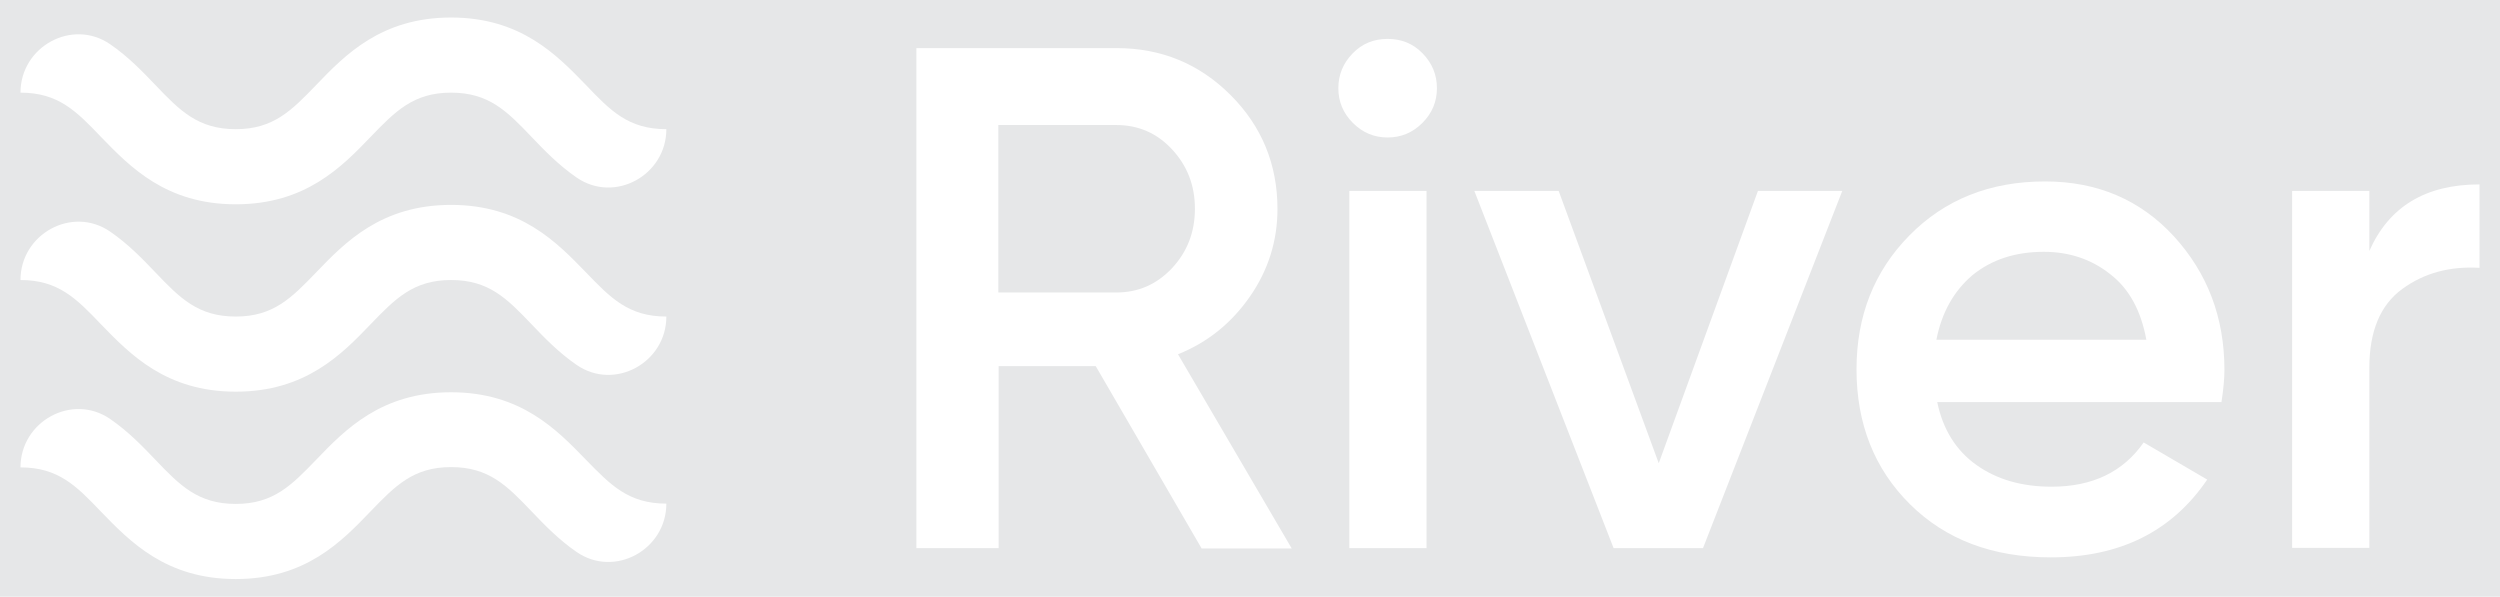
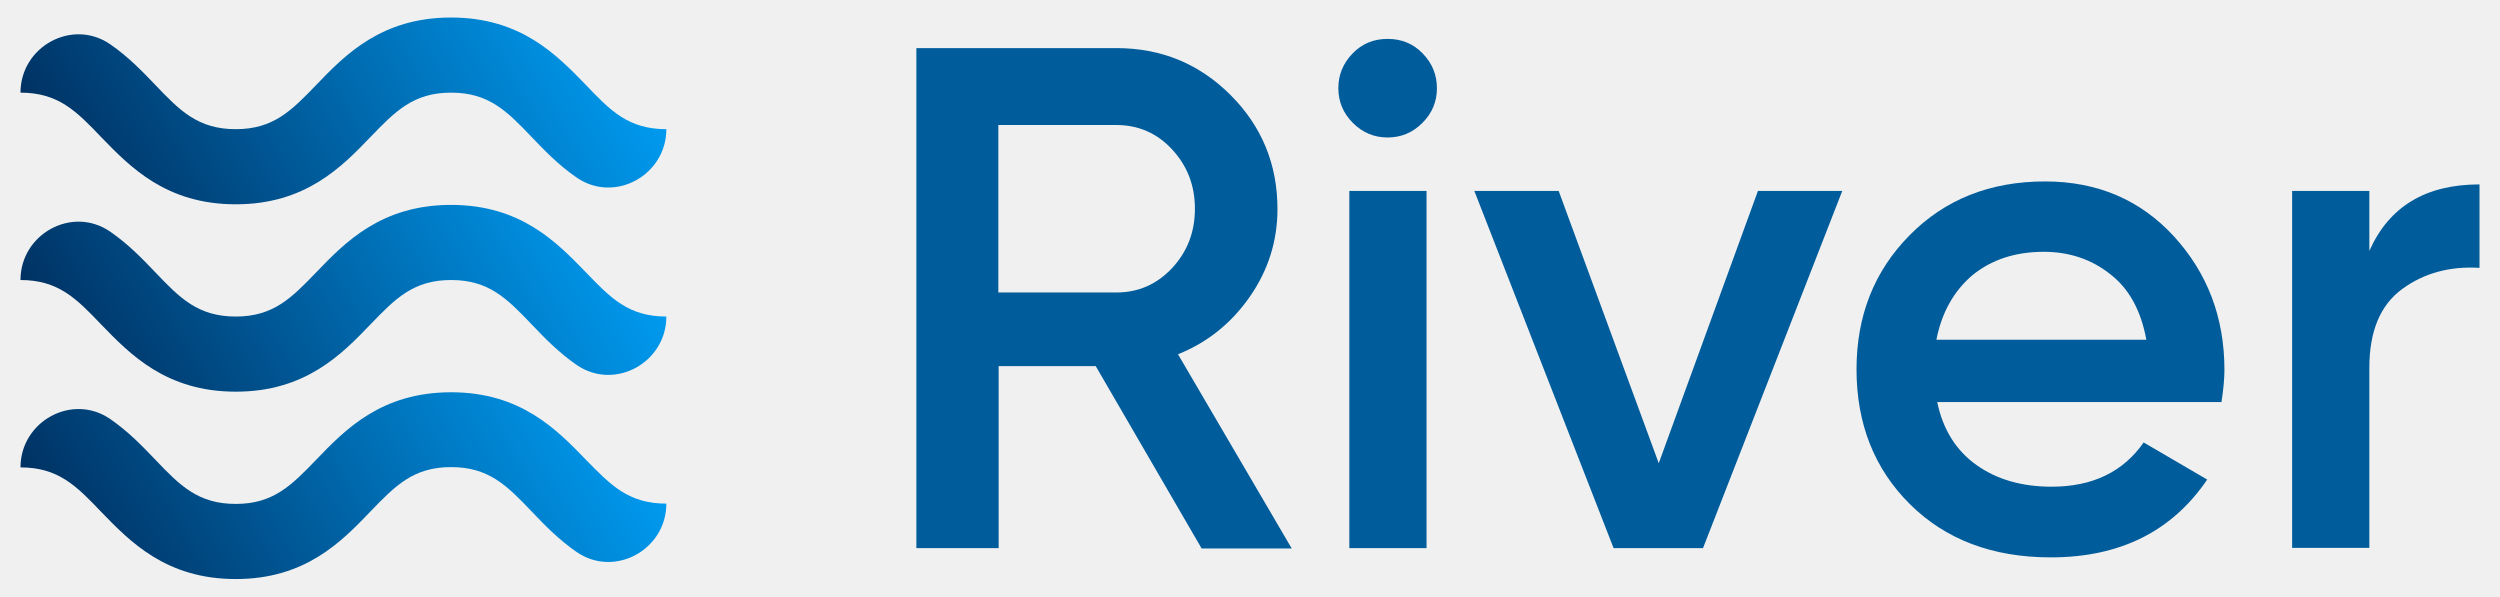
<svg xmlns="http://www.w3.org/2000/svg" version="1.1" id="Layer_1" x="0px" y="0px" viewBox="0 0 841.9 200.8" style="enable-background:new 0 0 841.9 200.8;" xml:space="preserve">
  <style type="text/css">
- 	.st0{fill:#E6E7E8;}
- 	.st1{fill:#FFFFFF;}
+ 	.st0{fill:url(#SVGID_1_);}
+ 	.st1{fill:url(#SVGID_2_);}
+ 	.st2{fill:url(#SVGID_3_);}
+ 	.st3{fill:#005C9B;}
</style>
-   <rect class="st0" width="841.9" height="200.8" />
  <g>
    <g>
      <g>
-         <path class="st1" d="M224.4,169.6c0,15.5-17.4,25.1-30.2,16.3c-6.1-4.2-10.9-9.2-15.2-13.7c-8.3-8.7-14.4-14.9-27.1-14.9     s-18.8,6.3-27.1,14.9C115,182.4,102.9,195,79.4,195c-23.5,0-35.6-12.6-45.4-22.7c-8.3-8.7-14.4-14.9-27.1-14.9v0     c0-15.5,17.4-25.1,30.2-16.3c6.1,4.2,10.9,9.2,15.2,13.7c8.3,8.7,14.4,14.9,27.1,14.9c12.7,0,18.8-6.3,27.1-14.9     c9.7-10.1,21.9-22.7,45.4-22.7s35.6,12.6,45.4,22.7C205.6,163.3,211.6,169.6,224.4,169.6L224.4,169.6z" />
+         <linearGradient id="SVGID_1_" gradientUnits="userSpaceOnUse" x1="194.521" y1="117.919" x2="36.775" y2="208.994">
+           <stop offset="0" style="stop-color:#009AEF" />
+           <stop offset="1" style="stop-color:#003263" />
+         </linearGradient>
+         <path class="st0" d="M224.4,169.6c0,15.5-17.4,25.1-30.2,16.3c-6.1-4.2-10.9-9.2-15.2-13.7c-8.3-8.7-14.4-14.9-27.1-14.9     s-18.8,6.3-27.1,14.9C115,182.4,102.9,195,79.4,195c-23.5,0-35.6-12.6-45.4-22.7c-8.3-8.7-14.4-14.9-27.1-14.9v0     c0-15.5,17.4-25.1,30.2-16.3c6.1,4.2,10.9,9.2,15.2,13.7c8.3,8.7,14.4,14.9,27.1,14.9c12.7,0,18.8-6.3,27.1-14.9     c9.7-10.1,21.9-22.7,45.4-22.7s35.6,12.6,45.4,22.7C205.6,163.3,211.6,169.6,224.4,169.6L224.4,169.6z" />
      </g>
      <g>
+         <linearGradient id="SVGID_2_" gradientUnits="userSpaceOnUse" x1="194.521" y1="54.88" x2="36.775" y2="145.955">
+           <stop offset="0" style="stop-color:#009AEF" />
+           <stop offset="1" style="stop-color:#003263" />
+         </linearGradient>
        <path class="st1" d="M224.4,106.6c0,15.5-17.4,25.1-30.2,16.3c-6.1-4.2-10.9-9.2-15.2-13.7c-8.3-8.7-14.4-14.9-27.1-14.9     s-18.8,6.3-27.1,14.9c-9.7,10.1-21.9,22.7-45.4,22.7c-23.5,0-35.6-12.6-45.4-22.7c-8.3-8.7-14.4-14.9-27.1-14.9v0     c0-15.5,17.4-25.1,30.2-16.3c6.1,4.2,10.9,9.2,15.2,13.7c8.3,8.7,14.4,14.9,27.1,14.9c12.7,0,18.8-6.3,27.1-14.9     c9.7-10.1,21.9-22.7,45.4-22.7s35.6,12.6,45.4,22.7C205.6,100.3,211.6,106.6,224.4,106.6L224.4,106.6z" />
      </g>
      <g>
-         <path class="st1" d="M224.4,43.5c0,15.5-17.4,25.1-30.2,16.3c-6.1-4.2-10.9-9.2-15.2-13.7c-8.3-8.7-14.4-14.9-27.1-14.9     s-18.8,6.3-27.1,14.9c-9.7,10.1-21.9,22.7-45.4,22.7c-23.5,0-35.6-12.6-45.4-22.7c-8.3-8.7-14.4-14.9-27.1-14.9v0     c0-15.5,17.4-25.1,30.2-16.3c6.1,4.2,10.9,9.2,15.2,13.7c8.3,8.7,14.4,14.9,27.1,14.9c12.7,0,18.8-6.3,27.1-14.9     c9.7-10.1,21.9-22.7,45.4-22.7s35.6,12.6,45.4,22.7C205.6,37.3,211.6,43.5,224.4,43.5L224.4,43.5z" />
+         <linearGradient id="SVGID_3_" gradientUnits="userSpaceOnUse" x1="194.521" y1="-8.16" x2="36.775" y2="82.915">
+           <stop offset="0" style="stop-color:#009AEF" />
+           <stop offset="1" style="stop-color:#003263" />
+         </linearGradient>
+         <path class="st2" d="M224.4,43.5c0,15.5-17.4,25.1-30.2,16.3c-6.1-4.2-10.9-9.2-15.2-13.7c-8.3-8.7-14.4-14.9-27.1-14.9     s-18.8,6.3-27.1,14.9c-9.7,10.1-21.9,22.7-45.4,22.7c-23.5,0-35.6-12.6-45.4-22.7c-8.3-8.7-14.4-14.9-27.1-14.9v0     c0-15.5,17.4-25.1,30.2-16.3c6.1,4.2,10.9,9.2,15.2,13.7c8.3,8.7,14.4,14.9,27.1,14.9c12.7,0,18.8-6.3,27.1-14.9     c9.7-10.1,21.9-22.7,45.4-22.7s35.6,12.6,45.4,22.7C205.6,37.3,211.6,43.5,224.4,43.5L224.4,43.5z" />
      </g>
    </g>
    <g>
-       <path class="st1" d="M404.6,184.6L369,123.3h-32.7v61.3h-27.7V16.2h67.4c15.1,0,27.9,5.3,38.4,15.8c10.5,10.5,15.8,23.3,15.8,38.4    c0,10.7-3.1,20.6-9.3,29.5c-6.2,8.9-14.2,15.4-24.2,19.4l38.3,65.4H404.6z M336.2,42.2v56.3h39.7c7.4,0,13.6-2.7,18.8-8.2    c5.1-5.5,7.7-12.1,7.7-20c0-7.9-2.6-14.5-7.7-20c-5.1-5.5-11.4-8.2-18.8-8.2H336.2z" />
-       <path class="st1" d="M479,41.4c-3.3,3.3-7.2,4.9-11.7,4.9c-4.5,0-8.4-1.6-11.7-4.9c-3.3-3.3-4.9-7.2-4.9-11.7    c0-4.5,1.6-8.4,4.8-11.7c3.2-3.3,7.1-4.9,11.8-4.9c4.7,0,8.6,1.6,11.8,4.9c3.2,3.3,4.8,7.2,4.8,11.7    C483.9,34.2,482.3,38.1,479,41.4z M454.4,184.6V64.3h26v120.3H454.4z" />
-       <path class="st1" d="M592,64.3h28.4l-46.9,120.3h-30.1L496.5,64.3h28.4l33.7,91.7L592,64.3z" />
-       <path class="st1" d="M652.4,135.5c1.9,9.1,6.3,16.2,13.2,21.1c6.9,4.9,15.3,7.3,25.3,7.3c13.8,0,24.1-5,31-14.9l21.4,12.5    c-11.9,17.5-29.4,26.2-52.7,26.2c-19.6,0-35.4-6-47.4-17.9c-12-11.9-18-27.1-18-45.4c0-18,5.9-33,17.8-45.1    c11.9-12.1,27.1-18.2,45.7-18.2c17.6,0,32.1,6.2,43.4,18.5c11.3,12.4,17,27.3,17,45c0,2.7-0.3,6.3-1,10.8H652.4z M652.1,114.4    h70.7c-1.8-9.8-5.8-17.2-12.2-22.1c-6.3-5-13.8-7.5-22.3-7.5c-9.6,0-17.6,2.6-24.1,7.9C658,98,653.9,105.2,652.1,114.4z" />
-       <path class="st1" d="M797.9,84.5c6.6-14.9,18.9-22.4,37.1-22.4v28.1c-9.9-0.6-18.6,1.7-26,7.1c-7.4,5.4-11.1,14.2-11.1,26.6v60.6    h-26V64.3h26V84.5z" />
+       <path class="st3" d="M404.6,184.6L369,123.3h-32.7v61.3h-27.7V16.2h67.4c15.1,0,27.9,5.3,38.4,15.8c10.5,10.5,15.8,23.3,15.8,38.4    c0,10.7-3.1,20.6-9.3,29.5c-6.2,8.9-14.2,15.4-24.2,19.4l38.3,65.4H404.6z M336.2,42.2v56.3h39.7c7.4,0,13.6-2.7,18.8-8.2    c5.1-5.5,7.7-12.1,7.7-20c0-7.9-2.6-14.5-7.7-20c-5.1-5.5-11.4-8.2-18.8-8.2H336.2z" />
+       <path class="st3" d="M479,41.4c-3.3,3.3-7.2,4.9-11.7,4.9c-4.5,0-8.4-1.6-11.7-4.9c-3.3-3.3-4.9-7.2-4.9-11.7    c0-4.5,1.6-8.4,4.8-11.7c3.2-3.3,7.1-4.9,11.8-4.9c4.7,0,8.6,1.6,11.8,4.9c3.2,3.3,4.8,7.2,4.8,11.7    C483.9,34.2,482.3,38.1,479,41.4z M454.4,184.6V64.3h26v120.3H454.4z" />
+       <path class="st3" d="M592,64.3h28.4l-46.9,120.3h-30.1L496.5,64.3h28.4l33.7,91.7L592,64.3z" />
+       <path class="st3" d="M652.4,135.5c1.9,9.1,6.3,16.2,13.2,21.1c6.9,4.9,15.3,7.3,25.3,7.3c13.8,0,24.1-5,31-14.9l21.4,12.5    c-11.9,17.5-29.4,26.2-52.7,26.2c-19.6,0-35.4-6-47.4-17.9c-12-11.9-18-27.1-18-45.4c0-18,5.9-33,17.8-45.1    c11.9-12.1,27.1-18.2,45.7-18.2c17.6,0,32.1,6.2,43.4,18.5c11.3,12.4,17,27.3,17,45c0,2.7-0.3,6.3-1,10.8H652.4z M652.1,114.4    h70.7c-1.8-9.8-5.8-17.2-12.2-22.1c-6.3-5-13.8-7.5-22.3-7.5c-9.6,0-17.6,2.6-24.1,7.9C658,98,653.9,105.2,652.1,114.4z" />
+       <path class="st3" d="M797.9,84.5c6.6-14.9,18.9-22.4,37.1-22.4v28.1c-9.9-0.6-18.6,1.7-26,7.1c-7.4,5.4-11.1,14.2-11.1,26.6v60.6    h-26V64.3h26V84.5z" />
    </g>
  </g>
</svg>
